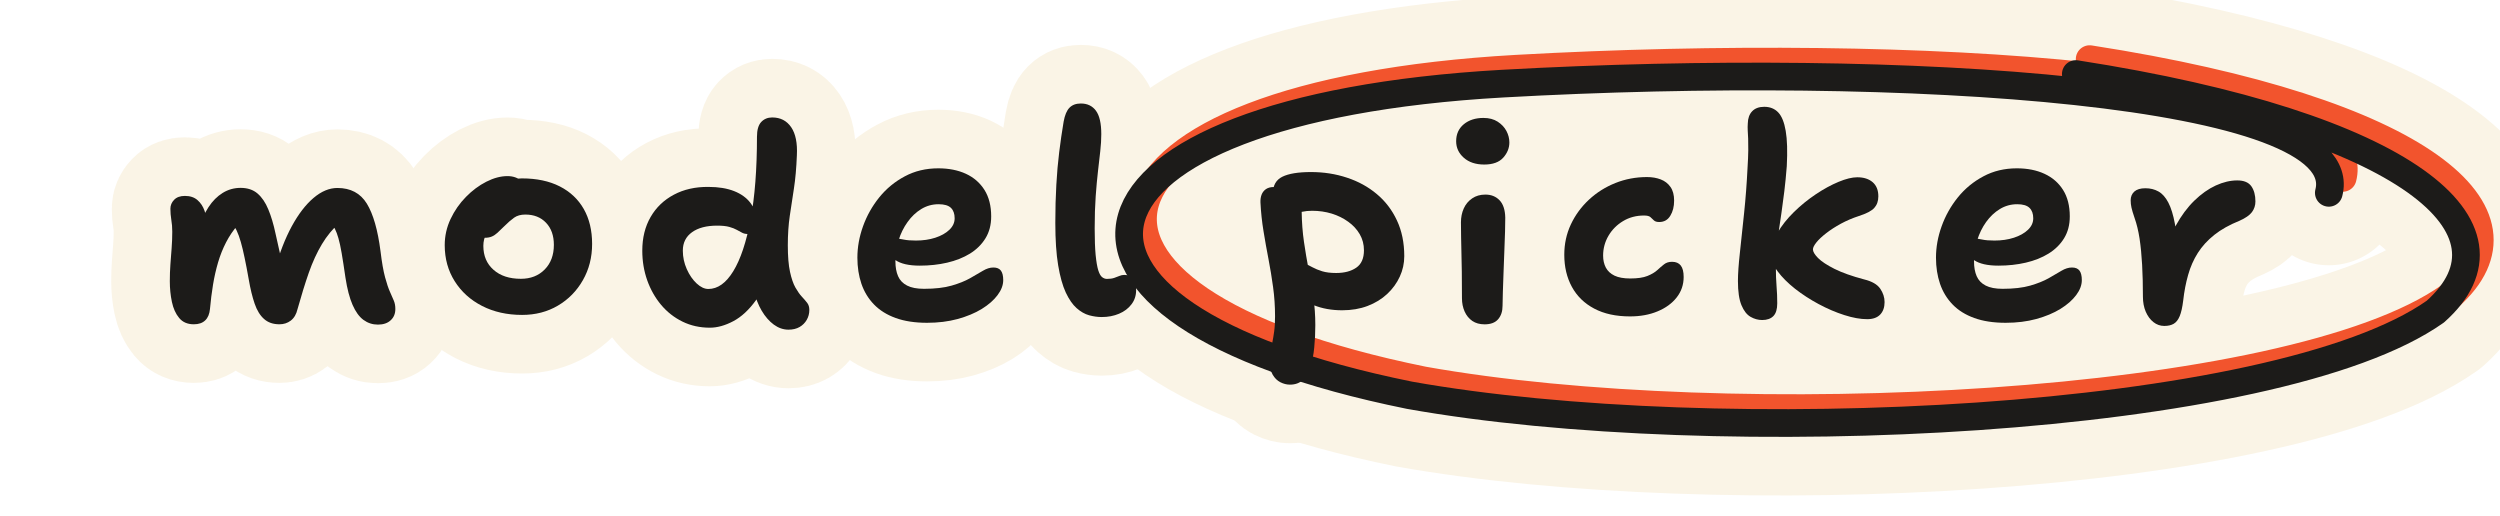
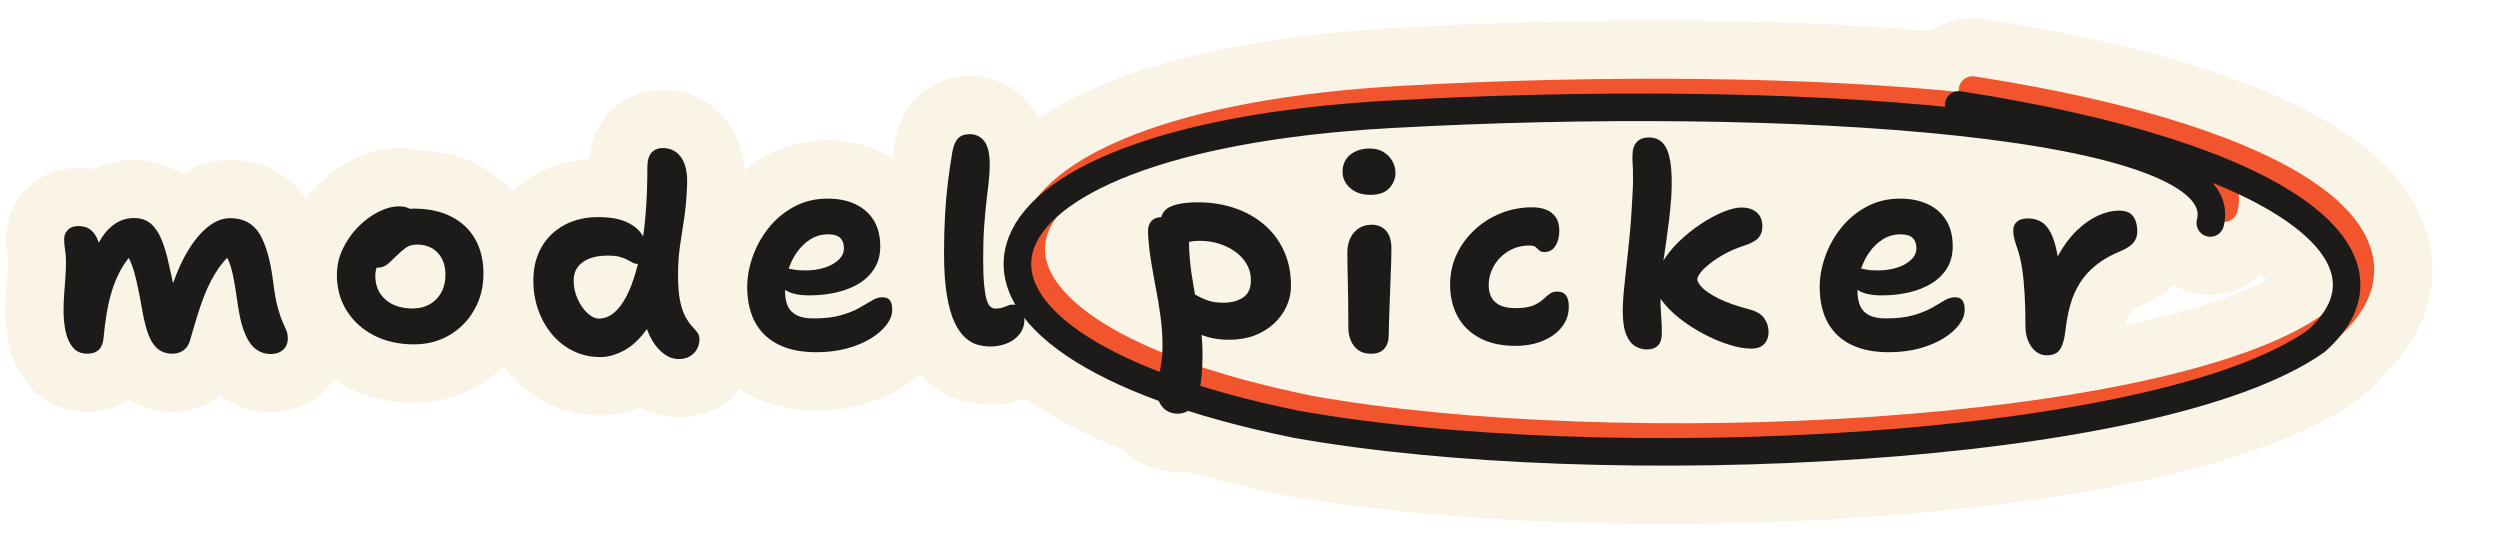
- <svg xmlns="http://www.w3.org/2000/svg" viewBox="0 0 469.336 96.72" width="469.336" height="96.72" role="img" aria-label="Model Picker">
+ <svg xmlns="http://www.w3.org/2000/svg" viewBox="19.88 -5.9 472.02 105" width="472.02" height="105" role="img" aria-label="Model Picker">
  <g transform="translate(2.6 -2.8)">
    <path d="M437.2 36.2 C442.2 16.9 357.2 11.5 282.1 15.7 C197.1 20.5 187.1 58.5 264.6 74.2 C322.2 84.5 427.2 79.7 457.2 58.5 C474.7 42.9 452.2 23.6 389.7 13.9" fill="none" stroke="#FAF4E6" stroke-width="27.20" stroke-linecap="round" stroke-linejoin="round" />
  </g>
  <path d="M36.38 60.88Q34.62 60.88 33.64 59.70Q32.66 58.53 32.27 56.67Q31.88 54.82 31.88 52.79Q31.88 51.18 31.99 49.65Q32.10 48.13 32.22 46.60Q32.34 45.06 32.34 43.50Q32.34 42.31 32.16 41.26Q31.99 40.20 31.99 39.19Q31.99 38.23 32.69 37.51Q33.39 36.78 34.71 36.78Q36.18 36.78 37.07 37.56Q37.97 38.34 38.40 39.57Q38.83 40.79 38.88 42.18L37.35 42.94Q38.03 40.59 39.15 38.88Q40.27 37.17 41.80 36.22Q43.33 35.27 45.17 35.27Q47.12 35.27 48.35 36.33Q49.58 37.39 50.37 39.31Q51.17 41.22 51.73 43.87Q52.27 46.34 52.67 48.06Q53.07 49.78 53.34 50.94L51.62 50.59Q52.92 45.90 54.78 42.47Q56.65 39.04 58.85 37.17Q61.06 35.29 63.34 35.29Q67.06 35.29 68.87 38.23Q70.67 41.17 71.44 47.20Q71.81 50.27 72.29 52.05Q72.77 53.82 73.22 54.81Q73.66 55.80 73.94 56.46Q74.22 57.13 74.22 58.01Q74.22 59.33 73.34 60.13Q72.47 60.94 70.95 60.94Q69.45 60.94 68.24 60.06Q67.04 59.18 66.19 57.24Q65.34 55.30 64.85 52.10Q64.44 49.26 64.14 47.51Q63.84 45.76 63.53 44.71Q63.23 43.66 62.87 42.95Q62.50 42.24 61.96 41.51L63.77 41.79Q61.81 43.54 60.43 45.85Q59.04 48.17 57.98 51.18Q56.93 54.19 55.85 58.05Q55.52 59.47 54.60 60.18Q53.69 60.88 52.46 60.88Q50.69 60.88 49.58 59.89Q48.46 58.91 47.81 57.02Q47.16 55.14 46.70 52.47Q46.28 50.08 45.92 48.39Q45.57 46.69 45.21 45.44Q44.86 44.19 44.41 43.24Q43.96 42.29 43.32 41.43L44.64 42.25Q43.35 43.73 42.44 45.50Q41.53 47.26 40.94 49.26Q40.35 51.26 39.99 53.45Q39.63 55.64 39.42 58.00Q39.29 59.42 38.52 60.15Q37.76 60.88 36.38 60.88Z" fill="#FAF4E6" stroke="#FAF4E6" stroke-width="22.0" stroke-linejoin="round" />
  <path d="M98.02 59.12Q93.79 59.12 90.51 57.44Q87.23 55.76 85.36 52.79Q83.49 49.83 83.49 46.02Q83.49 43.44 84.59 41.11Q85.69 38.78 87.47 36.97Q89.24 35.16 91.31 34.11Q93.38 33.06 95.28 33.06Q96.12 33.06 96.83 33.33Q97.54 33.59 97.98 34.15Q98.42 34.71 98.42 35.64Q98.42 37.28 97.71 38.53Q97.01 39.78 94.89 40.53Q93.75 41.06 92.81 41.91Q91.88 42.76 91.31 43.85Q90.74 44.93 90.74 46.15Q90.74 48.97 92.65 50.65Q94.55 52.34 97.79 52.34Q100.54 52.34 102.26 50.59Q103.98 48.84 103.98 45.97Q103.98 43.36 102.51 41.82Q101.05 40.28 98.62 40.28Q97.34 40.28 96.51 40.87Q95.67 41.47 94.65 42.49Q93.92 43.22 93.39 43.70Q92.86 44.19 92.32 44.41Q91.78 44.64 91.00 44.64Q90.11 44.64 89.45 44.00Q88.80 43.36 88.80 41.59Q88.80 40.19 89.60 38.76Q90.39 37.34 91.71 36.14Q93.03 34.95 94.66 34.22Q96.29 33.49 97.97 33.49Q102.13 33.49 105.08 34.99Q108.03 36.49 109.60 39.25Q111.16 42.00 111.16 45.79Q111.16 49.58 109.42 52.61Q107.69 55.64 104.73 57.38Q101.77 59.12 98.02 59.12Z" fill="#FAF4E6" stroke="#FAF4E6" stroke-width="22.0" stroke-linejoin="round" />
  <path d="M133.26 61.52Q130.46 61.52 128.13 60.38Q125.80 59.24 124.11 57.23Q122.43 55.22 121.50 52.61Q120.58 50.00 120.58 47.06Q120.58 43.44 122.14 40.74Q123.69 38.05 126.51 36.55Q129.32 35.05 133.02 35.09Q135.80 35.09 137.80 35.87Q139.79 36.65 140.89 38.10Q141.98 39.55 141.98 41.62Q141.98 42.65 141.51 43.29Q141.04 43.93 140.38 43.93Q139.79 43.93 139.34 43.70Q138.89 43.47 138.34 43.16Q137.78 42.84 136.92 42.60Q136.06 42.36 134.63 42.36Q131.63 42.36 129.91 43.60Q128.19 44.84 128.19 47.06Q128.19 48.86 128.93 50.52Q129.67 52.18 130.79 53.22Q131.90 54.25 132.98 54.25Q135.62 54.25 137.66 50.92Q139.71 47.58 140.91 41.20Q142.11 34.81 142.11 25.67Q142.11 23.77 142.90 22.91Q143.70 22.05 144.97 22.05Q147.28 22.05 148.53 23.88Q149.78 25.71 149.60 29.17Q149.46 32.71 149.05 35.37Q148.63 38.03 148.27 40.52Q147.90 43.02 147.90 46.05Q147.90 49.14 148.31 51.03Q148.72 52.91 149.33 53.99Q149.95 55.07 150.53 55.69Q151.12 56.32 151.53 56.85Q151.94 57.37 151.94 58.19Q151.94 59.20 151.45 60.05Q150.97 60.89 150.11 61.39Q149.24 61.89 148.03 61.89Q146.57 61.89 145.27 60.94Q143.98 59.99 143.00 58.34Q142.02 56.68 141.53 54.53Q141.03 52.39 141.12 50.01L145.07 48.95Q143.91 53.57 141.94 56.33Q139.96 59.09 137.66 60.30Q135.35 61.52 133.26 61.52Z" fill="#FAF4E6" stroke="#FAF4E6" stroke-width="22.0" stroke-linejoin="round" />
  <path d="M174.04 60.60Q170.63 60.60 168.15 59.70Q165.68 58.81 164.08 57.16Q162.49 55.52 161.72 53.28Q160.96 51.04 160.96 48.37Q160.96 45.43 162.02 42.48Q163.08 39.52 165.07 37.05Q167.06 34.59 169.87 33.10Q172.67 31.60 176.15 31.60Q179.11 31.60 181.34 32.63Q183.56 33.66 184.82 35.66Q186.08 37.66 186.08 40.63Q186.08 42.99 185.01 44.73Q183.95 46.46 182.10 47.61Q180.24 48.75 177.82 49.31Q175.41 49.87 172.68 49.87Q169.61 49.87 168.11 48.83Q166.62 47.79 166.62 46.46Q166.62 45.61 166.97 45.19Q167.32 44.78 168.15 44.78Q168.77 44.78 169.63 44.97Q170.49 45.16 171.94 45.16Q173.94 45.16 175.58 44.63Q177.22 44.10 178.22 43.15Q179.22 42.20 179.22 40.98Q179.22 39.70 178.52 39.02Q177.81 38.34 176.21 38.34Q174.44 38.34 172.96 39.24Q171.48 40.14 170.39 41.67Q169.29 43.19 168.69 45.12Q168.10 47.04 168.10 49.08Q168.10 50.69 168.60 51.85Q169.10 53.00 170.29 53.61Q171.47 54.22 173.47 54.22Q176.57 54.22 178.65 53.62Q180.73 53.02 182.12 52.23Q183.51 51.44 184.53 50.83Q185.54 50.22 186.50 50.22Q187.46 50.22 187.90 50.80Q188.34 51.39 188.34 52.59Q188.34 53.99 187.28 55.40Q186.22 56.82 184.31 58.00Q182.40 59.17 179.78 59.89Q177.17 60.60 174.04 60.60Z" fill="#FAF4E6" stroke="#FAF4E6" stroke-width="22.0" stroke-linejoin="round" />
  <path d="M206.83 59.52Q205.69 59.52 204.47 59.19Q203.25 58.85 202.12 57.85Q200.99 56.85 200.08 54.91Q199.18 52.97 198.65 49.79Q198.12 46.60 198.12 41.84Q198.12 37.94 198.31 34.69Q198.49 31.44 198.85 28.54Q199.21 25.63 199.68 22.84Q200.01 20.99 200.79 20.21Q201.56 19.43 202.91 19.43Q204.74 19.43 205.74 20.78Q206.75 22.14 206.75 25.18Q206.75 26.67 206.56 28.36Q206.37 30.06 206.13 32.13Q205.89 34.21 205.70 36.84Q205.51 39.47 205.51 42.88Q205.51 46.00 205.69 47.88Q205.88 49.77 206.18 50.74Q206.49 51.72 206.92 52.04Q207.34 52.36 207.81 52.36Q208.63 52.36 209.18 52.17Q209.73 51.98 210.16 51.80Q210.59 51.61 211.07 51.61Q212.36 51.61 212.82 52.42Q213.29 53.23 213.29 54.48Q213.29 56.00 212.41 57.14Q211.54 58.29 210.08 58.90Q208.62 59.52 206.83 59.52Z" fill="#FAF4E6" stroke="#FAF4E6" stroke-width="22.0" stroke-linejoin="round" />
  <path d="M251.97 58.25Q248.99 58.25 246.61 57.28Q244.23 56.31 242.84 54.73Q241.45 53.14 241.45 51.30Q241.45 50.46 242.05 49.77Q242.65 49.08 243.48 49.08Q244.26 49.08 244.94 49.42Q245.62 49.76 246.40 50.18Q247.17 50.60 248.23 50.93Q249.29 51.25 250.84 51.25Q253.18 51.25 254.62 50.25Q256.06 49.26 256.06 46.99Q256.06 45.33 255.27 43.97Q254.48 42.61 253.11 41.63Q251.75 40.64 250.01 40.10Q248.26 39.57 246.34 39.57Q245.30 39.57 244.51 39.75Q243.71 39.93 242.76 39.93Q241.83 39.93 240.94 39.44Q240.06 38.95 239.51 38.12Q238.97 37.29 238.97 36.30Q238.97 34.06 240.74 33.18Q242.52 32.30 246.12 32.30Q249.72 32.30 252.89 33.36Q256.07 34.41 258.47 36.43Q260.88 38.44 262.25 41.38Q263.63 44.31 263.63 48.09Q263.63 50.11 262.79 51.93Q261.96 53.75 260.42 55.19Q258.89 56.62 256.74 57.44Q254.60 58.25 251.97 58.25ZM242.16 72.21Q241.26 72.21 240.37 71.76Q239.48 71.30 238.92 70.33Q238.36 69.36 238.36 67.86Q238.36 66.83 238.52 66.00Q238.68 65.17 238.86 64.29Q239.04 63.41 239.20 62.26Q239.37 61.11 239.37 59.40Q239.37 56.54 239.00 53.89Q238.64 51.24 238.14 48.65Q237.64 46.07 237.21 43.43Q236.77 40.80 236.63 37.99Q236.60 37.18 236.85 36.53Q237.11 35.88 237.68 35.49Q238.26 35.11 239.13 35.11Q240.49 35.11 241.68 35.75Q242.86 36.39 243.61 37.45Q244.36 38.50 244.37 39.77Q244.41 42.73 244.80 45.41Q245.19 48.08 245.68 50.64Q246.18 53.19 246.56 55.76Q246.93 58.32 246.93 61.03Q246.93 63.22 246.73 65.22Q246.54 67.22 246.04 68.81Q245.55 70.39 244.62 71.30Q243.69 72.21 242.16 72.21Z" fill="#FAF4E6" stroke="#FAF4E6" stroke-width="22.0" stroke-linejoin="round" />
  <path d="M278.71 60.89Q277.34 60.89 276.40 60.25Q275.46 59.60 274.96 58.48Q274.46 57.35 274.46 56.00Q274.46 53.04 274.43 50.98Q274.40 48.92 274.36 47.41Q274.33 45.89 274.30 44.56Q274.27 43.23 274.27 41.74Q274.27 40.31 274.80 39.13Q275.33 37.95 276.38 37.24Q277.42 36.53 278.86 36.53Q280.50 36.53 281.52 37.60Q282.54 38.66 282.59 40.85Q282.59 41.77 282.55 43.42Q282.50 45.07 282.42 47.07Q282.34 49.06 282.27 51.07Q282.20 53.08 282.14 54.76Q282.08 56.43 282.08 57.44Q282.08 58.96 281.25 59.93Q280.43 60.89 278.71 60.89ZM278.64 30.89Q276.24 30.89 274.80 29.61Q273.37 28.34 273.37 26.52Q273.37 24.51 274.81 23.32Q276.25 22.14 278.49 22.14Q280.07 22.14 281.16 22.84Q282.25 23.54 282.81 24.59Q283.36 25.64 283.36 26.74Q283.36 28.32 282.20 29.61Q281.04 30.89 278.64 30.89Z" fill="#FAF4E6" stroke="#FAF4E6" stroke-width="22.0" stroke-linejoin="round" />
  <path d="M306.01 59.40Q302.06 59.40 299.30 57.94Q296.53 56.48 295.10 53.86Q293.67 51.24 293.67 47.83Q293.67 44.77 294.90 42.14Q296.14 39.50 298.30 37.49Q300.46 35.48 303.26 34.36Q306.06 33.24 309.21 33.24Q310.62 33.24 311.77 33.68Q312.92 34.12 313.60 35.09Q314.29 36.06 314.29 37.66Q314.29 39.35 313.57 40.51Q312.86 41.68 311.49 41.68Q310.80 41.68 310.49 41.37Q310.18 41.06 309.84 40.76Q309.51 40.46 308.64 40.46Q306.44 40.46 304.70 41.51Q302.96 42.56 301.96 44.27Q300.96 45.99 300.96 47.98Q300.96 49.27 301.47 50.24Q301.99 51.21 303.10 51.75Q304.22 52.28 306.04 52.28Q308.11 52.28 309.27 51.81Q310.44 51.34 311.12 50.72Q311.79 50.10 312.39 49.63Q312.98 49.15 313.90 49.15Q315.00 49.15 315.54 49.85Q316.08 50.54 316.08 52.00Q316.08 54.17 314.77 55.84Q313.46 57.51 311.19 58.45Q308.92 59.40 306.01 59.40Z" fill="#FAF4E6" stroke="#FAF4E6" stroke-width="22.0" stroke-linejoin="round" />
  <path d="M350.53 59.92Q348.64 59.92 346.24 59.15Q343.85 58.39 341.43 57.09Q339.02 55.80 336.99 54.21Q334.97 52.61 333.72 50.94Q332.48 49.27 332.48 47.76Q332.48 45.78 333.68 43.73Q334.87 41.68 336.78 39.81Q338.69 37.94 340.89 36.47Q343.09 35.00 345.16 34.14Q347.23 33.28 348.67 33.28Q350.50 33.28 351.57 34.21Q352.63 35.13 352.63 36.86Q352.63 38.18 351.87 39.03Q351.10 39.88 348.98 40.55Q347.16 41.15 345.59 42.00Q344.02 42.86 342.84 43.78Q341.65 44.70 341.00 45.51Q340.35 46.32 340.35 46.83Q340.35 47.45 341.30 48.43Q342.26 49.40 344.38 50.47Q346.51 51.54 349.98 52.46Q352.15 52.99 352.98 54.19Q353.80 55.39 353.80 56.71Q353.80 58.19 352.98 59.05Q352.15 59.92 350.53 59.92ZM330.82 60.08Q329.69 60.08 328.64 59.48Q327.59 58.88 326.93 57.29Q326.27 55.70 326.27 52.76Q326.27 50.75 326.64 47.42Q327.01 44.09 327.43 39.98Q327.86 35.87 328.07 31.55Q328.20 29.53 328.21 28.22Q328.22 26.91 328.19 26.04Q328.16 25.17 328.11 24.52Q328.07 23.86 328.12 23.19Q328.15 21.71 328.95 20.88Q329.75 20.05 331.21 20.05Q332.82 20.05 333.82 21.09Q334.83 22.14 335.24 24.58Q335.66 27.02 335.44 31.20Q335.24 33.77 334.98 35.90Q334.72 38.03 334.45 39.89Q334.18 41.74 333.93 43.42Q333.69 45.10 333.54 46.72Q333.39 48.34 333.39 50.02Q333.39 52.15 333.52 53.72Q333.65 55.29 333.65 56.94Q333.65 58.59 332.93 59.33Q332.20 60.08 330.82 60.08Z" fill="#FAF4E6" stroke="#FAF4E6" stroke-width="22.0" stroke-linejoin="round" />
  <path d="M376.53 60.60Q373.11 60.60 370.64 59.70Q368.16 58.81 366.57 57.16Q364.98 55.52 364.21 53.28Q363.45 51.04 363.45 48.37Q363.45 45.43 364.51 42.48Q365.57 39.52 367.56 37.05Q369.55 34.59 372.36 33.10Q375.16 31.60 378.64 31.60Q381.60 31.60 383.82 32.63Q386.05 33.66 387.31 35.66Q388.57 37.66 388.57 40.63Q388.57 42.99 387.50 44.73Q386.44 46.46 384.58 47.61Q382.73 48.75 380.31 49.31Q377.90 49.87 375.17 49.87Q372.10 49.87 370.60 48.83Q369.11 47.79 369.11 46.46Q369.11 45.61 369.46 45.19Q369.81 44.78 370.63 44.78Q371.25 44.78 372.12 44.97Q372.98 45.16 374.43 45.16Q376.43 45.16 378.07 44.63Q379.71 44.10 380.71 43.15Q381.71 42.20 381.71 40.98Q381.71 39.70 381.00 39.02Q380.30 38.34 378.70 38.34Q376.93 38.34 375.45 39.24Q373.97 40.14 372.87 41.67Q371.78 43.19 371.18 45.12Q370.59 47.04 370.59 49.08Q370.59 50.69 371.09 51.85Q371.59 53.00 372.78 53.61Q373.96 54.22 375.96 54.22Q379.06 54.22 381.14 53.62Q383.21 53.02 384.61 52.23Q386.00 51.44 387.01 50.83Q388.03 50.22 388.98 50.22Q389.95 50.22 390.39 50.80Q390.83 51.39 390.83 52.59Q390.83 53.99 389.77 55.40Q388.71 56.82 386.80 58.00Q384.89 59.17 382.27 59.89Q379.66 60.60 376.53 60.60Z" fill="#FAF4E6" stroke="#FAF4E6" stroke-width="22.0" stroke-linejoin="round" />
  <path d="M406.31 61.19Q405.18 61.19 404.27 60.47Q403.37 59.76 402.83 58.52Q402.30 57.27 402.30 55.71Q402.30 52.42 402.15 49.70Q402.00 46.99 401.67 44.79Q401.33 42.60 400.75 40.97Q400.29 39.63 400.15 38.97Q400.00 38.31 400.00 37.60Q400.00 36.59 400.69 35.96Q401.39 35.34 402.76 35.34Q404.15 35.34 405.22 35.95Q406.30 36.55 407.07 38.03Q407.84 39.50 408.31 42.05Q408.78 44.60 408.93 48.52L406.10 48.80Q406.95 45.13 408.48 42.34Q410.01 39.56 411.95 37.67Q413.89 35.78 415.98 34.82Q418.06 33.87 420.01 33.87Q421.87 33.87 422.65 34.96Q423.42 36.05 423.42 37.82Q423.42 38.93 422.77 39.82Q422.11 40.70 420.42 41.45Q417.61 42.58 415.71 44.09Q413.80 45.61 412.61 47.48Q411.42 49.36 410.79 51.60Q410.15 53.84 409.86 56.44Q409.63 58.32 409.20 59.36Q408.77 60.39 408.07 60.79Q407.38 61.19 406.31 61.19Z" fill="#FAF4E6" stroke="#FAF4E6" stroke-width="22.0" stroke-linejoin="round" />
  <path d="M437.2 36.2 C442.2 16.9 357.2 11.5 282.1 15.7 C197.1 20.5 187.1 58.5 264.6 74.2 C322.2 84.5 427.2 79.7 457.2 58.5 C474.7 42.9 452.2 23.6 389.7 13.9" fill="none" stroke="#FAF4E6" stroke-width="27.20" stroke-linecap="round" stroke-linejoin="round" />
  <g transform="translate(2.6 -2.8)">
    <path d="M437.2 36.2 C442.2 16.9 357.2 11.5 282.1 15.7 C197.1 20.5 187.1 58.5 264.6 74.2 C322.2 84.5 427.2 79.7 457.2 58.5 C474.7 42.9 452.2 23.6 389.7 13.9" fill="none" stroke="#F2542D" stroke-width="5.20" stroke-linecap="round" stroke-linejoin="round" />
  </g>
  <path d="M36.38 60.88Q34.62 60.88 33.64 59.70Q32.66 58.53 32.27 56.67Q31.88 54.82 31.88 52.79Q31.88 51.18 31.99 49.65Q32.10 48.13 32.22 46.60Q32.34 45.06 32.34 43.50Q32.34 42.31 32.16 41.26Q31.99 40.20 31.99 39.19Q31.99 38.23 32.69 37.51Q33.39 36.78 34.71 36.78Q36.18 36.78 37.07 37.56Q37.97 38.34 38.40 39.57Q38.83 40.79 38.88 42.18L37.35 42.94Q38.03 40.59 39.15 38.88Q40.27 37.17 41.80 36.22Q43.33 35.27 45.17 35.27Q47.12 35.27 48.35 36.33Q49.58 37.39 50.37 39.31Q51.17 41.22 51.73 43.87Q52.27 46.34 52.67 48.06Q53.07 49.78 53.34 50.94L51.62 50.59Q52.92 45.90 54.78 42.47Q56.65 39.04 58.85 37.17Q61.06 35.29 63.34 35.29Q67.06 35.29 68.87 38.23Q70.67 41.17 71.44 47.20Q71.81 50.27 72.29 52.05Q72.77 53.82 73.22 54.81Q73.66 55.80 73.94 56.46Q74.22 57.13 74.22 58.01Q74.22 59.33 73.34 60.13Q72.47 60.94 70.95 60.94Q69.45 60.94 68.24 60.06Q67.04 59.18 66.19 57.24Q65.34 55.30 64.85 52.10Q64.44 49.26 64.14 47.51Q63.84 45.76 63.53 44.71Q63.23 43.66 62.87 42.95Q62.50 42.24 61.96 41.51L63.77 41.79Q61.81 43.54 60.43 45.85Q59.04 48.17 57.98 51.18Q56.93 54.19 55.85 58.05Q55.52 59.47 54.60 60.18Q53.69 60.88 52.46 60.88Q50.69 60.88 49.58 59.89Q48.46 58.91 47.81 57.02Q47.16 55.14 46.70 52.47Q46.28 50.08 45.92 48.39Q45.57 46.69 45.21 45.44Q44.86 44.19 44.41 43.24Q43.96 42.29 43.32 41.43L44.64 42.25Q43.35 43.73 42.44 45.50Q41.53 47.26 40.94 49.26Q40.35 51.26 39.99 53.45Q39.63 55.64 39.42 58.00Q39.29 59.42 38.52 60.15Q37.76 60.88 36.38 60.88Z" fill="#1C1B19" />
  <path d="M98.02 59.12Q93.79 59.12 90.51 57.44Q87.23 55.76 85.36 52.79Q83.49 49.83 83.49 46.02Q83.49 43.44 84.59 41.11Q85.69 38.78 87.47 36.97Q89.24 35.16 91.31 34.11Q93.38 33.06 95.28 33.06Q96.12 33.06 96.83 33.33Q97.54 33.59 97.98 34.15Q98.42 34.71 98.42 35.64Q98.42 37.28 97.71 38.53Q97.01 39.78 94.89 40.53Q93.75 41.06 92.81 41.91Q91.88 42.76 91.31 43.85Q90.74 44.93 90.74 46.15Q90.74 48.97 92.65 50.65Q94.55 52.34 97.79 52.34Q100.54 52.34 102.26 50.59Q103.98 48.84 103.98 45.97Q103.98 43.36 102.51 41.82Q101.05 40.28 98.62 40.28Q97.34 40.28 96.51 40.87Q95.67 41.47 94.65 42.49Q93.92 43.22 93.39 43.70Q92.86 44.19 92.32 44.41Q91.78 44.64 91.00 44.64Q90.11 44.64 89.45 44.00Q88.80 43.36 88.80 41.59Q88.80 40.19 89.60 38.76Q90.39 37.34 91.71 36.14Q93.03 34.95 94.66 34.22Q96.29 33.49 97.97 33.49Q102.13 33.49 105.08 34.99Q108.03 36.49 109.60 39.25Q111.16 42.00 111.16 45.79Q111.16 49.58 109.42 52.61Q107.69 55.64 104.73 57.38Q101.77 59.12 98.02 59.12Z" fill="#1C1B19" />
  <path d="M133.26 61.52Q130.46 61.52 128.13 60.38Q125.80 59.24 124.11 57.23Q122.43 55.22 121.50 52.61Q120.58 50.00 120.58 47.06Q120.58 43.44 122.14 40.74Q123.69 38.05 126.51 36.55Q129.32 35.05 133.02 35.09Q135.80 35.09 137.80 35.87Q139.79 36.65 140.89 38.10Q141.98 39.55 141.98 41.62Q141.98 42.65 141.51 43.29Q141.04 43.93 140.38 43.93Q139.79 43.93 139.34 43.70Q138.89 43.47 138.34 43.16Q137.78 42.84 136.92 42.60Q136.06 42.36 134.63 42.36Q131.63 42.36 129.91 43.60Q128.19 44.84 128.19 47.06Q128.19 48.86 128.93 50.52Q129.67 52.18 130.79 53.22Q131.90 54.25 132.98 54.25Q135.62 54.25 137.66 50.92Q139.71 47.58 140.91 41.20Q142.11 34.81 142.11 25.67Q142.11 23.77 142.90 22.91Q143.70 22.05 144.97 22.05Q147.28 22.05 148.53 23.88Q149.78 25.71 149.60 29.17Q149.46 32.71 149.05 35.37Q148.63 38.03 148.27 40.52Q147.90 43.02 147.90 46.05Q147.90 49.14 148.31 51.03Q148.72 52.91 149.33 53.99Q149.95 55.07 150.53 55.69Q151.12 56.32 151.53 56.85Q151.94 57.37 151.94 58.19Q151.94 59.20 151.45 60.05Q150.97 60.89 150.11 61.39Q149.24 61.89 148.03 61.89Q146.57 61.89 145.27 60.94Q143.98 59.99 143.00 58.34Q142.02 56.68 141.53 54.53Q141.03 52.39 141.12 50.01L145.07 48.95Q143.91 53.57 141.94 56.33Q139.96 59.09 137.66 60.30Q135.35 61.52 133.26 61.52Z" fill="#1C1B19" />
  <path d="M174.04 60.60Q170.63 60.60 168.15 59.70Q165.68 58.81 164.08 57.16Q162.49 55.52 161.72 53.28Q160.96 51.04 160.96 48.37Q160.96 45.43 162.02 42.48Q163.08 39.52 165.07 37.05Q167.06 34.59 169.87 33.10Q172.67 31.60 176.15 31.60Q179.11 31.60 181.34 32.63Q183.56 33.66 184.82 35.66Q186.08 37.66 186.08 40.63Q186.08 42.99 185.01 44.73Q183.95 46.46 182.10 47.61Q180.24 48.75 177.82 49.31Q175.41 49.87 172.68 49.87Q169.61 49.87 168.11 48.83Q166.62 47.79 166.62 46.46Q166.62 45.61 166.97 45.19Q167.32 44.78 168.15 44.78Q168.77 44.78 169.63 44.97Q170.49 45.16 171.94 45.16Q173.94 45.16 175.58 44.63Q177.22 44.10 178.22 43.15Q179.22 42.20 179.22 40.98Q179.22 39.70 178.52 39.02Q177.81 38.34 176.21 38.34Q174.44 38.34 172.96 39.24Q171.48 40.14 170.39 41.67Q169.29 43.19 168.69 45.12Q168.10 47.04 168.10 49.08Q168.10 50.69 168.60 51.85Q169.10 53.00 170.29 53.61Q171.47 54.22 173.47 54.22Q176.57 54.22 178.65 53.62Q180.73 53.02 182.12 52.23Q183.51 51.44 184.53 50.83Q185.54 50.22 186.50 50.22Q187.46 50.22 187.90 50.80Q188.34 51.39 188.34 52.59Q188.34 53.99 187.28 55.40Q186.22 56.82 184.31 58.00Q182.40 59.17 179.78 59.89Q177.17 60.60 174.04 60.60Z" fill="#1C1B19" />
  <path d="M206.83 59.52Q205.69 59.52 204.47 59.19Q203.25 58.85 202.12 57.85Q200.99 56.85 200.08 54.91Q199.18 52.97 198.65 49.79Q198.12 46.60 198.12 41.84Q198.12 37.94 198.31 34.69Q198.49 31.44 198.85 28.54Q199.21 25.63 199.68 22.84Q200.01 20.99 200.79 20.21Q201.56 19.43 202.91 19.43Q204.74 19.43 205.74 20.78Q206.75 22.14 206.75 25.18Q206.75 26.67 206.56 28.36Q206.37 30.06 206.13 32.13Q205.89 34.21 205.70 36.84Q205.51 39.47 205.51 42.88Q205.51 46.00 205.69 47.88Q205.88 49.77 206.18 50.74Q206.49 51.72 206.92 52.04Q207.34 52.36 207.81 52.36Q208.63 52.36 209.18 52.17Q209.73 51.98 210.16 51.80Q210.59 51.61 211.07 51.61Q212.36 51.61 212.82 52.42Q213.29 53.23 213.29 54.48Q213.29 56.00 212.41 57.14Q211.54 58.29 210.08 58.90Q208.62 59.52 206.83 59.52Z" fill="#1C1B19" />
  <path d="M251.97 58.25Q248.99 58.25 246.61 57.28Q244.23 56.31 242.84 54.73Q241.45 53.14 241.45 51.30Q241.45 50.46 242.05 49.77Q242.65 49.08 243.48 49.08Q244.26 49.08 244.94 49.42Q245.62 49.76 246.40 50.18Q247.17 50.60 248.23 50.93Q249.29 51.25 250.84 51.25Q253.18 51.25 254.62 50.25Q256.06 49.26 256.06 46.99Q256.06 45.33 255.27 43.97Q254.48 42.61 253.11 41.63Q251.75 40.64 250.01 40.10Q248.26 39.57 246.34 39.57Q245.30 39.57 244.51 39.75Q243.71 39.93 242.76 39.93Q241.83 39.93 240.94 39.44Q240.06 38.95 239.51 38.12Q238.97 37.29 238.97 36.30Q238.97 34.06 240.74 33.18Q242.52 32.30 246.12 32.30Q249.72 32.30 252.89 33.36Q256.07 34.41 258.47 36.43Q260.88 38.44 262.25 41.38Q263.63 44.31 263.63 48.09Q263.63 50.11 262.79 51.93Q261.96 53.75 260.42 55.19Q258.89 56.62 256.74 57.44Q254.60 58.25 251.97 58.25ZM242.16 72.21Q241.26 72.21 240.37 71.76Q239.48 71.30 238.92 70.33Q238.36 69.36 238.36 67.86Q238.36 66.83 238.52 66.00Q238.68 65.17 238.86 64.29Q239.04 63.41 239.20 62.26Q239.37 61.11 239.37 59.40Q239.37 56.54 239.00 53.89Q238.64 51.24 238.14 48.65Q237.64 46.07 237.21 43.43Q236.77 40.80 236.63 37.99Q236.60 37.18 236.85 36.53Q237.11 35.88 237.68 35.49Q238.26 35.11 239.13 35.11Q240.49 35.11 241.68 35.75Q242.86 36.39 243.61 37.45Q244.36 38.50 244.37 39.77Q244.41 42.73 244.80 45.41Q245.19 48.08 245.68 50.64Q246.18 53.19 246.56 55.76Q246.93 58.32 246.93 61.03Q246.93 63.22 246.73 65.22Q246.54 67.22 246.04 68.81Q245.55 70.39 244.62 71.30Q243.69 72.21 242.16 72.21Z" fill="#1C1B19" />
  <path d="M278.71 60.89Q277.34 60.89 276.40 60.25Q275.46 59.60 274.96 58.48Q274.46 57.35 274.46 56.00Q274.46 53.04 274.43 50.98Q274.40 48.92 274.36 47.41Q274.33 45.89 274.30 44.56Q274.27 43.23 274.27 41.74Q274.27 40.31 274.80 39.13Q275.33 37.95 276.38 37.24Q277.42 36.53 278.86 36.53Q280.50 36.53 281.52 37.60Q282.54 38.66 282.59 40.85Q282.59 41.77 282.55 43.42Q282.50 45.07 282.42 47.07Q282.34 49.06 282.27 51.07Q282.20 53.08 282.14 54.76Q282.08 56.43 282.08 57.44Q282.08 58.96 281.25 59.93Q280.43 60.89 278.71 60.89ZM278.64 30.89Q276.24 30.89 274.80 29.61Q273.37 28.34 273.37 26.52Q273.37 24.51 274.81 23.32Q276.25 22.14 278.49 22.14Q280.07 22.14 281.16 22.84Q282.25 23.54 282.81 24.59Q283.36 25.64 283.36 26.74Q283.36 28.32 282.20 29.61Q281.04 30.89 278.64 30.89Z" fill="#1C1B19" />
  <path d="M306.01 59.40Q302.06 59.40 299.30 57.94Q296.53 56.48 295.10 53.86Q293.67 51.24 293.67 47.83Q293.67 44.77 294.90 42.14Q296.14 39.50 298.30 37.49Q300.46 35.48 303.26 34.36Q306.06 33.24 309.21 33.24Q310.62 33.24 311.77 33.68Q312.92 34.12 313.60 35.09Q314.29 36.06 314.29 37.66Q314.29 39.35 313.57 40.51Q312.86 41.68 311.49 41.68Q310.80 41.68 310.49 41.37Q310.18 41.06 309.84 40.76Q309.51 40.46 308.64 40.46Q306.44 40.46 304.70 41.51Q302.96 42.56 301.96 44.27Q300.96 45.99 300.96 47.98Q300.96 49.27 301.47 50.24Q301.99 51.21 303.10 51.75Q304.22 52.28 306.04 52.28Q308.11 52.28 309.27 51.81Q310.44 51.34 311.12 50.72Q311.79 50.10 312.39 49.63Q312.98 49.15 313.90 49.15Q315.00 49.15 315.54 49.85Q316.08 50.54 316.08 52.00Q316.08 54.17 314.77 55.84Q313.46 57.51 311.19 58.45Q308.92 59.40 306.01 59.40Z" fill="#1C1B19" />
  <path d="M350.53 59.92Q348.64 59.92 346.24 59.15Q343.85 58.39 341.43 57.09Q339.02 55.80 336.99 54.21Q334.97 52.61 333.72 50.94Q332.48 49.27 332.48 47.76Q332.48 45.78 333.68 43.73Q334.87 41.68 336.78 39.81Q338.69 37.94 340.89 36.47Q343.09 35.00 345.16 34.14Q347.23 33.28 348.67 33.28Q350.50 33.28 351.57 34.21Q352.63 35.13 352.63 36.86Q352.63 38.18 351.87 39.03Q351.10 39.88 348.98 40.55Q347.16 41.15 345.59 42.00Q344.02 42.86 342.84 43.78Q341.65 44.70 341.00 45.51Q340.35 46.32 340.35 46.83Q340.35 47.45 341.30 48.43Q342.26 49.40 344.38 50.47Q346.51 51.54 349.98 52.46Q352.15 52.99 352.98 54.19Q353.80 55.39 353.80 56.71Q353.80 58.19 352.98 59.05Q352.15 59.92 350.53 59.92ZM330.82 60.08Q329.69 60.08 328.64 59.48Q327.59 58.88 326.93 57.29Q326.27 55.70 326.27 52.76Q326.27 50.75 326.64 47.42Q327.01 44.09 327.43 39.98Q327.86 35.87 328.07 31.55Q328.20 29.53 328.21 28.22Q328.22 26.91 328.19 26.04Q328.16 25.17 328.11 24.52Q328.07 23.86 328.12 23.19Q328.15 21.71 328.95 20.88Q329.75 20.05 331.21 20.05Q332.82 20.05 333.82 21.09Q334.83 22.14 335.24 24.58Q335.66 27.02 335.44 31.20Q335.24 33.77 334.98 35.90Q334.72 38.03 334.45 39.89Q334.18 41.74 333.93 43.42Q333.69 45.10 333.54 46.72Q333.39 48.34 333.39 50.02Q333.39 52.15 333.52 53.72Q333.65 55.29 333.65 56.94Q333.65 58.59 332.93 59.33Q332.20 60.08 330.82 60.08Z" fill="#1C1B19" />
  <path d="M376.53 60.60Q373.11 60.60 370.64 59.70Q368.16 58.81 366.57 57.16Q364.98 55.52 364.21 53.28Q363.45 51.04 363.45 48.37Q363.45 45.43 364.51 42.48Q365.57 39.52 367.56 37.05Q369.55 34.59 372.36 33.10Q375.16 31.60 378.64 31.60Q381.60 31.60 383.82 32.63Q386.05 33.66 387.31 35.66Q388.57 37.66 388.57 40.63Q388.57 42.99 387.50 44.73Q386.44 46.46 384.58 47.61Q382.73 48.75 380.31 49.31Q377.90 49.87 375.17 49.87Q372.10 49.87 370.60 48.83Q369.11 47.79 369.11 46.46Q369.11 45.61 369.46 45.19Q369.81 44.78 370.63 44.78Q371.25 44.78 372.12 44.97Q372.98 45.16 374.43 45.16Q376.43 45.16 378.07 44.63Q379.71 44.10 380.71 43.15Q381.71 42.20 381.71 40.98Q381.71 39.70 381.00 39.02Q380.30 38.34 378.70 38.34Q376.93 38.34 375.45 39.24Q373.97 40.14 372.87 41.67Q371.78 43.19 371.18 45.12Q370.59 47.04 370.59 49.08Q370.59 50.69 371.09 51.85Q371.59 53.00 372.78 53.61Q373.96 54.22 375.96 54.22Q379.06 54.22 381.14 53.62Q383.21 53.02 384.61 52.23Q386.00 51.44 387.01 50.83Q388.03 50.22 388.98 50.22Q389.95 50.22 390.39 50.80Q390.83 51.39 390.83 52.59Q390.83 53.99 389.77 55.40Q388.71 56.82 386.80 58.00Q384.89 59.17 382.27 59.89Q379.66 60.60 376.53 60.60Z" fill="#1C1B19" />
  <path d="M406.31 61.19Q405.18 61.19 404.27 60.47Q403.37 59.76 402.83 58.52Q402.30 57.27 402.30 55.71Q402.30 52.42 402.15 49.70Q402.00 46.99 401.67 44.79Q401.33 42.60 400.75 40.97Q400.29 39.63 400.15 38.97Q400.00 38.31 400.00 37.60Q400.00 36.59 400.69 35.96Q401.39 35.34 402.76 35.34Q404.15 35.34 405.22 35.95Q406.30 36.55 407.07 38.03Q407.84 39.50 408.31 42.05Q408.78 44.60 408.93 48.52L406.10 48.80Q406.95 45.13 408.48 42.34Q410.01 39.56 411.95 37.67Q413.89 35.78 415.98 34.82Q418.06 33.87 420.01 33.87Q421.87 33.87 422.65 34.96Q423.42 36.05 423.42 37.82Q423.42 38.93 422.77 39.82Q422.11 40.70 420.42 41.45Q417.61 42.58 415.71 44.09Q413.80 45.61 412.61 47.48Q411.42 49.36 410.79 51.60Q410.15 53.84 409.86 56.44Q409.63 58.32 409.20 59.36Q408.77 60.39 408.07 60.79Q407.38 61.19 406.31 61.19Z" fill="#1C1B19" />
  <path d="M437.2 36.2 C442.2 16.9 357.2 11.5 282.1 15.7 C197.1 20.5 187.1 58.5 264.6 74.2 C322.2 84.5 427.2 79.7 457.2 58.5 C474.7 42.9 452.2 23.6 389.7 13.9" fill="none" stroke="#1C1B19" stroke-width="5.20" stroke-linecap="round" stroke-linejoin="round" />
</svg>
